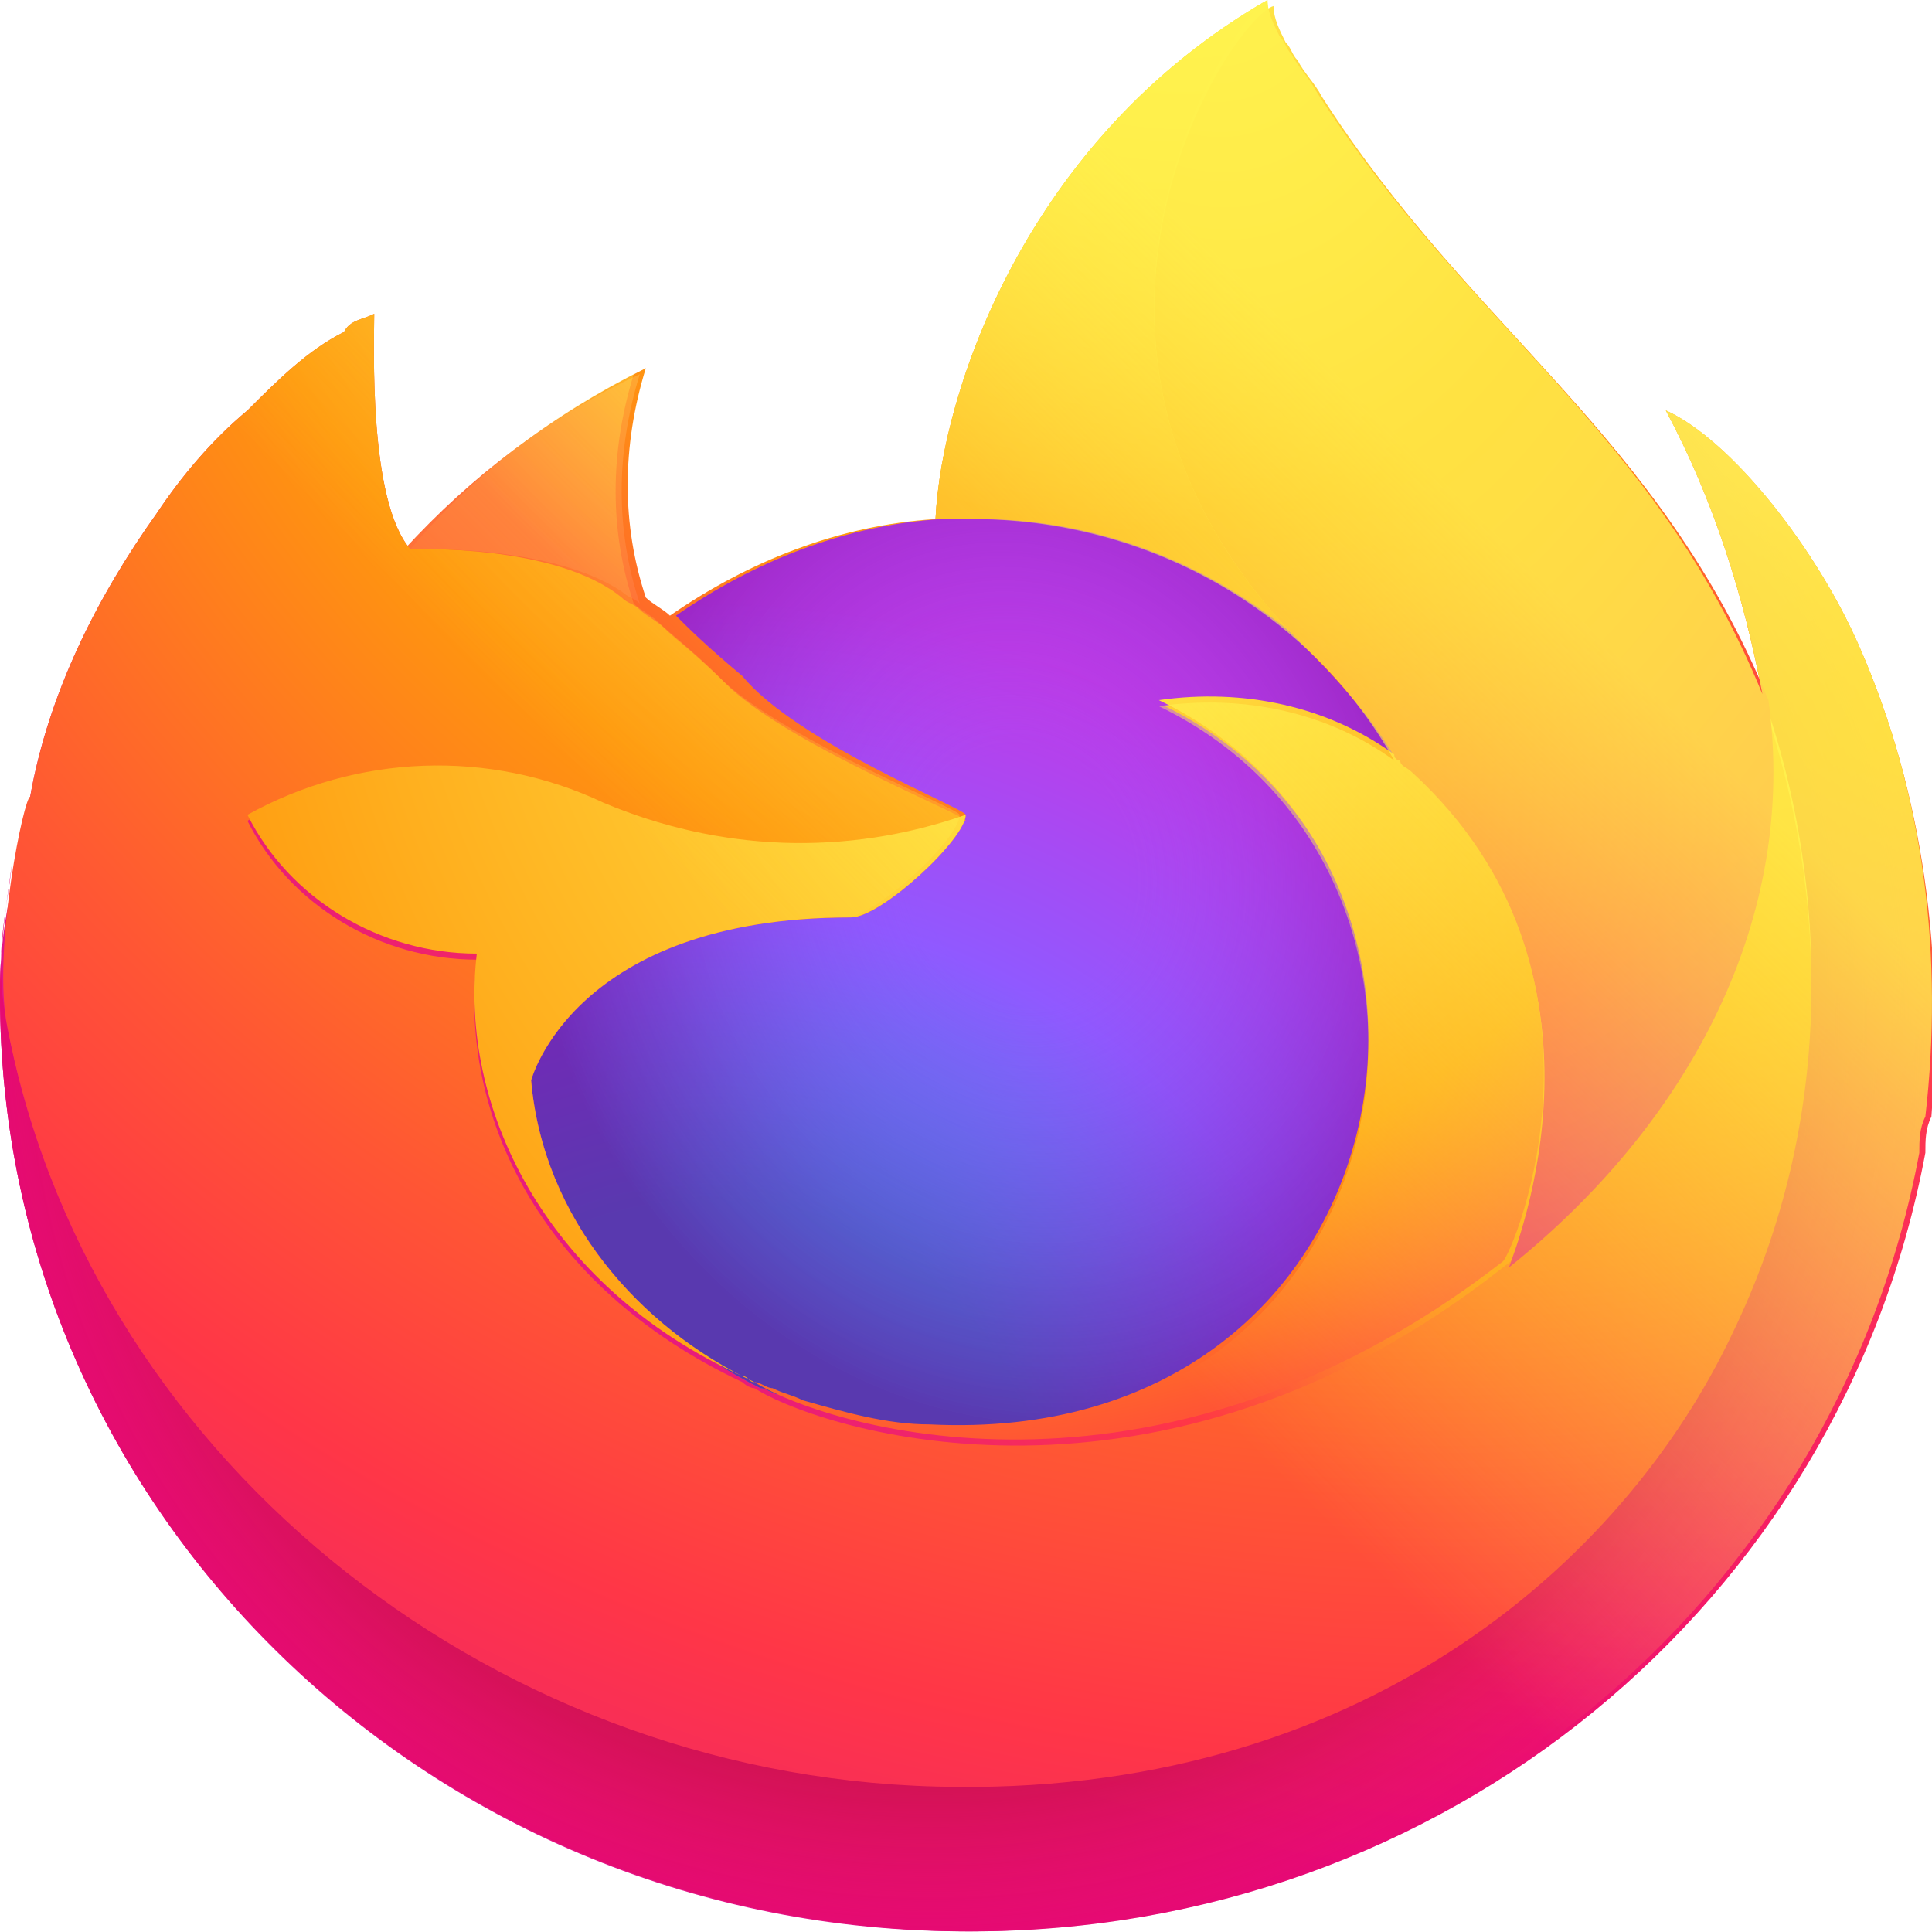
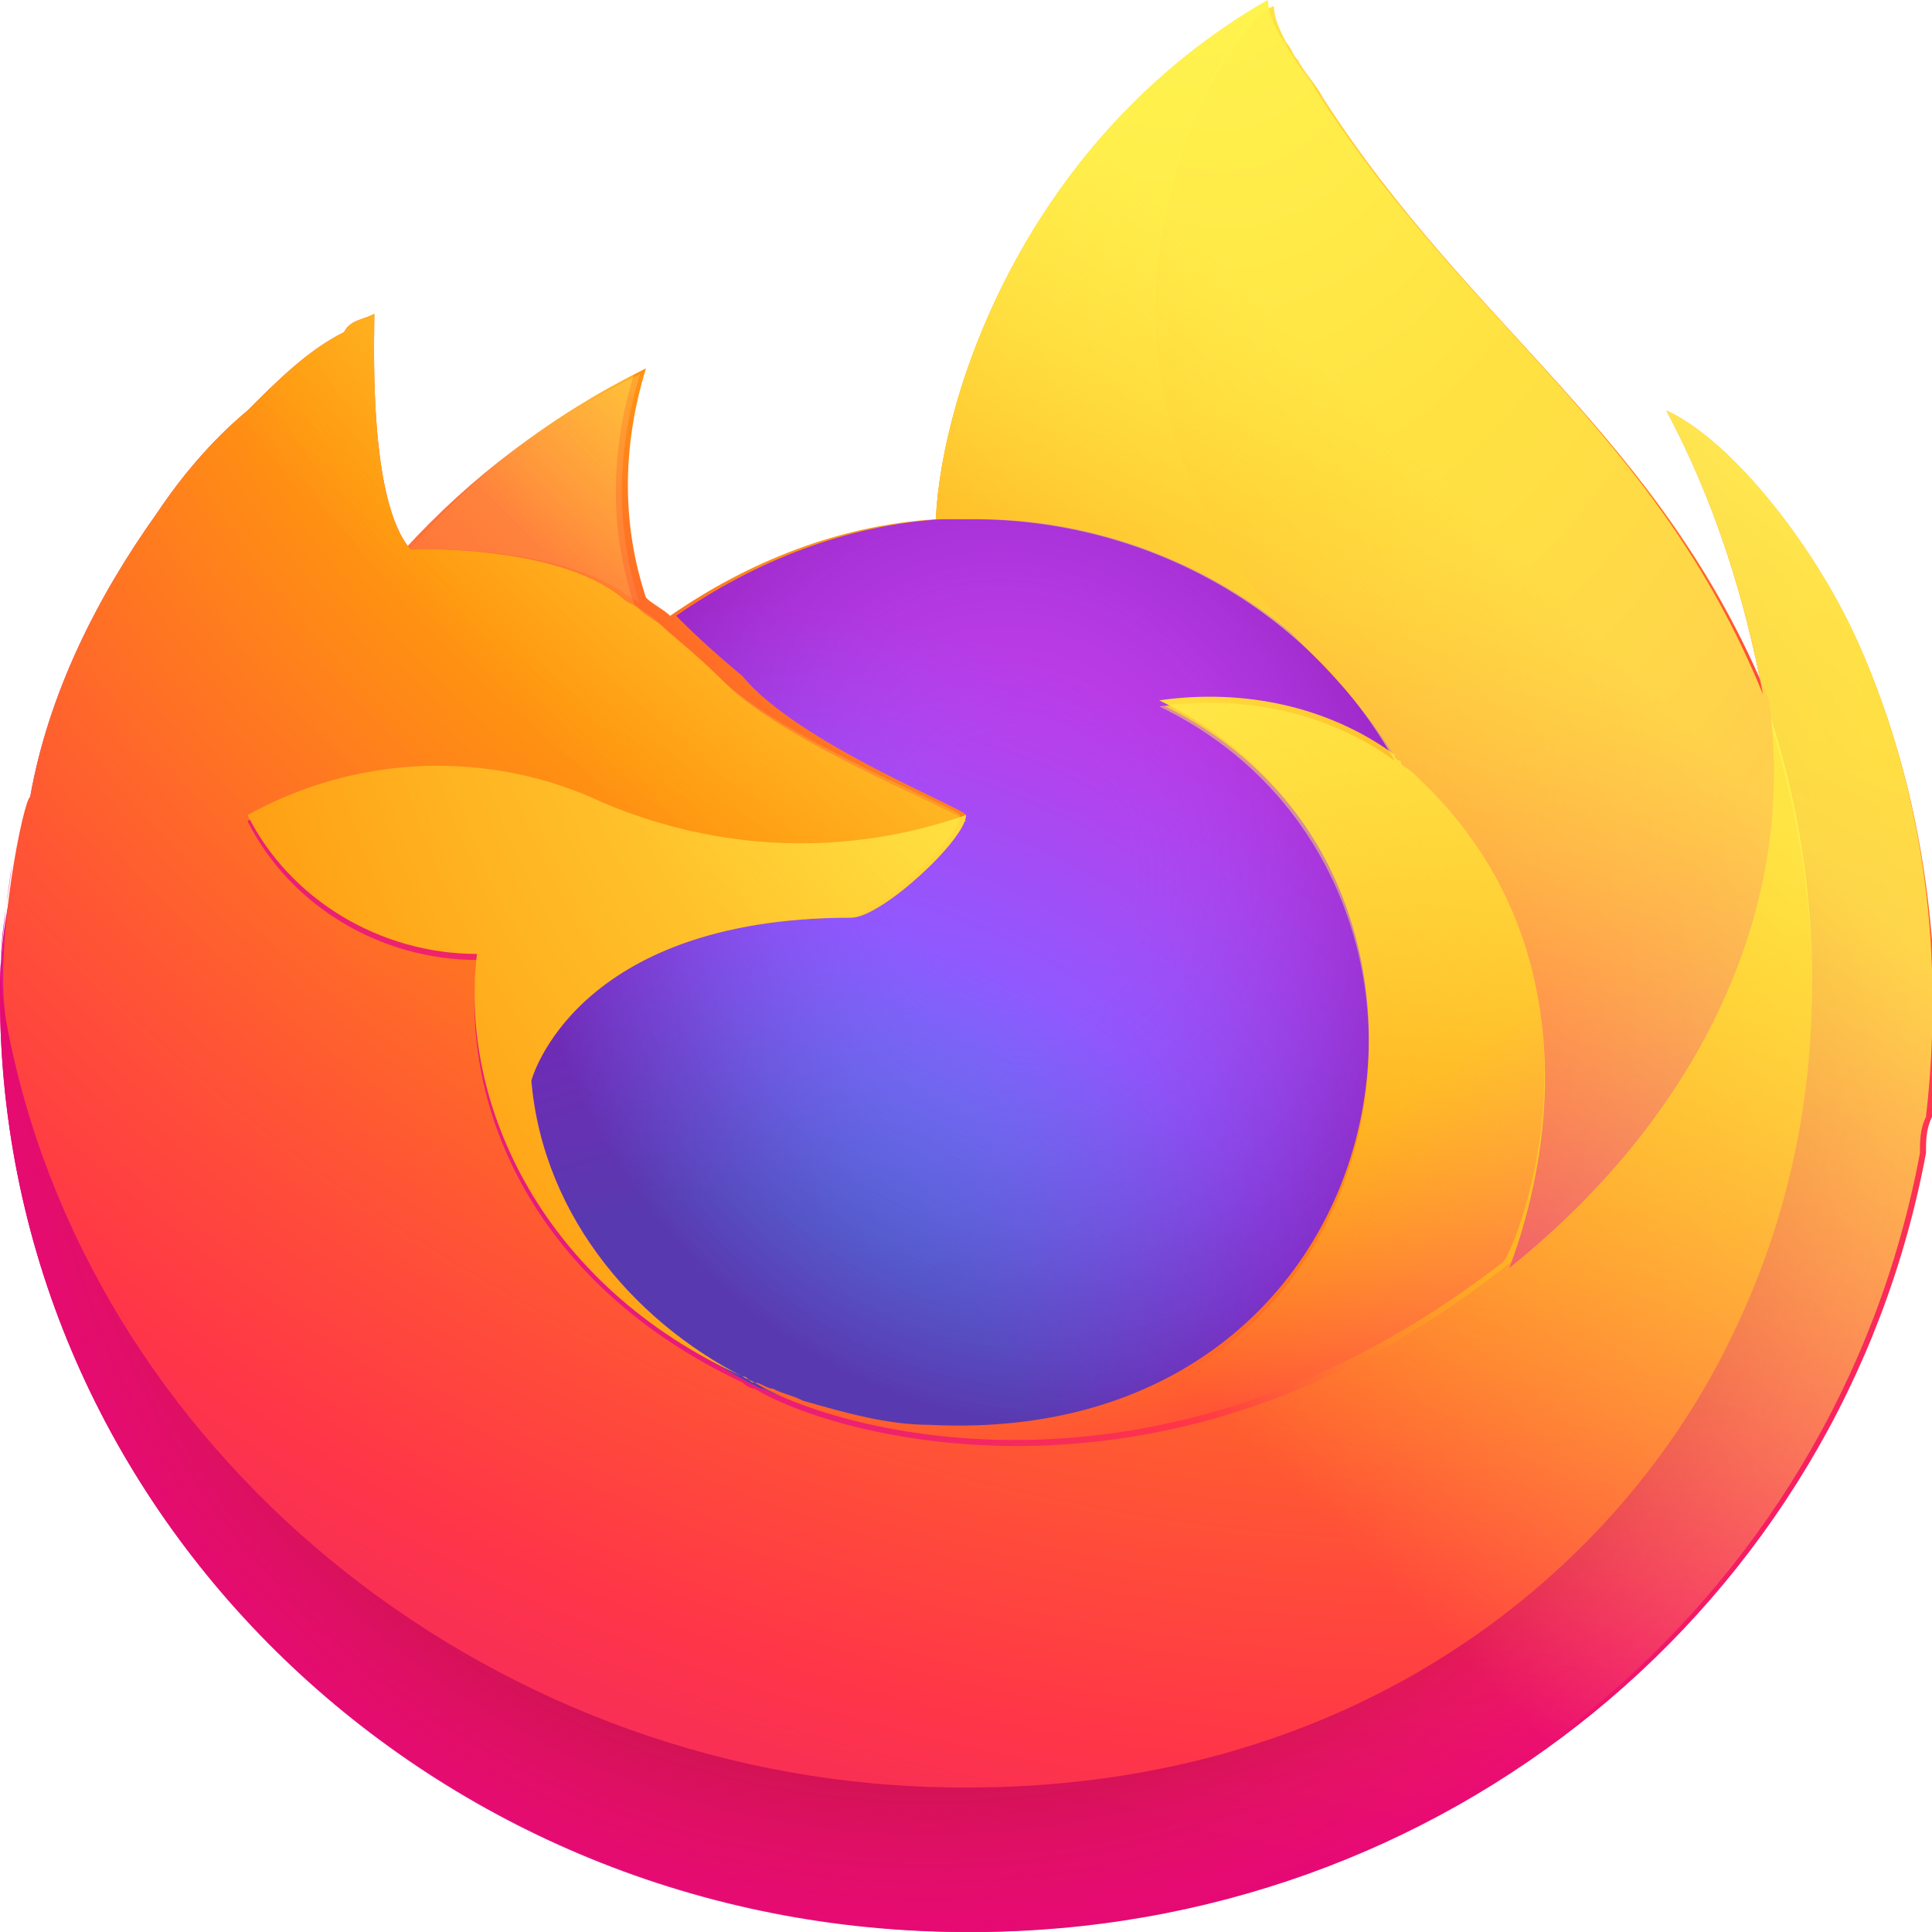
- <svg xmlns="http://www.w3.org/2000/svg" version="1.1" id="Layer_1" x="0px" y="0px" width="32.01" height="32" viewBox="0 0 32.01 32" style="enable-background:new 0 0 32 32;" xml:space="preserve">
+ <svg xmlns="http://www.w3.org/2000/svg" version="1.1" id="Layer_1" x="0px" y="0px" viewBox="0 0 32 32" style="enable-background:new 0 0 32 32;" xml:space="preserve">
  <style type="text/css">
	.st0{fill:url(#SVGID_1_);}
	.st1{fill:url(#SVGID_2_);}
	.st2{fill:url(#SVGID_3_);}
	.st3{fill:url(#SVGID_4_);}
	.st4{fill:url(#SVGID_5_);}
	.st5{fill:url(#SVGID_6_);}
	.st6{fill:url(#SVGID_7_);}
	.st7{fill:url(#SVGID_8_);}
	.st8{fill:url(#SVGID_9_);}
	.st9{fill:url(#SVGID_10_);}
	.st10{fill:url(#SVGID_11_);}
	.st11{fill:url(#SVGID_12_);}
</style>
  <linearGradient id="SVGID_1_" gradientUnits="userSpaceOnUse" x1="29.843" y1="29.346" x2="3.621" y2="4.047" gradientTransform="matrix(1 0 0 -1 -1.3 34.0743)">
    <stop offset="4.800000e-02" style="stop-color:#FFF44F" />
    <stop offset="0.111" style="stop-color:#FFE847" />
    <stop offset="0.225" style="stop-color:#FFC830" />
    <stop offset="0.368" style="stop-color:#FF980E" />
    <stop offset="0.401" style="stop-color:#FF8B16" />
    <stop offset="0.462" style="stop-color:#FF672A" />
    <stop offset="0.534" style="stop-color:#FF3647" />
    <stop offset="0.705" style="stop-color:#E31587" />
  </linearGradient>
  <path class="st0" d="M30.8,10.7c-0.7-1.6-2.1-3.4-3.2-3.9c0.8,1.5,1.3,3.1,1.6,4.7l0,0c-1.8-4.4-4.9-6.1-7.4-10  c-0.1-0.2-0.3-0.4-0.4-0.6c-0.1-0.1-0.1-0.2-0.2-0.3c-0.1-0.2-0.2-0.4-0.2-0.6c0,0,0,0,0,0c0,0,0,0,0,0c0,0,0,0,0,0s0,0,0,0l0,0  c-4,2.3-5.4,6.5-5.5,8.6c-1.6,0.1-3.1,0.7-4.4,1.6c-0.1-0.1-0.3-0.2-0.4-0.3c-0.4-1.2-0.4-2.5,0-3.8C9.1,6.9,7.8,7.9,6.8,9.1h0  C6.1,8.3,6.2,5.7,6.2,5.2C6,5.3,5.8,5.3,5.7,5.5C5.1,5.8,4.6,6.3,4.1,6.8C3.5,7.3,3,7.9,2.6,8.5v0v0c-1,1.4-1.8,3-2.1,4.7l0,0.1  c0,0.1-0.1,0.8-0.2,1c0,0,0,0,0,0C0.1,15,0,15.7,0,16.4v0.1C0,25.1,7.2,32,16,32c7.8,0,14.4-5.4,15.8-12.9c0-0.2,0-0.4,0.1-0.6  C32.2,15.9,31.9,13.2,30.8,10.7L30.8,10.7z M12.4,22.9c0.1,0,0.1,0.1,0.2,0.1l0,0C12.5,23,12.5,22.9,12.4,22.9z M29.3,11.6  L29.3,11.6L29.3,11.6L29.3,11.6z" />
  <radialGradient id="SVGID_2_" cx="-7929.715" cy="8573.039" r="80.8" gradientTransform="matrix(0.4133 0 0 -0.4002 3305.169 3434.65)" gradientUnits="userSpaceOnUse">
    <stop offset="0.129" style="stop-color:#FFBD4F" />
    <stop offset="0.186" style="stop-color:#FFAC31" />
    <stop offset="0.247" style="stop-color:#FF9D17" />
    <stop offset="0.283" style="stop-color:#FF980E" />
    <stop offset="0.403" style="stop-color:#FF563B" />
    <stop offset="0.467" style="stop-color:#FF3750" />
    <stop offset="0.71" style="stop-color:#F5156C" />
    <stop offset="0.782" style="stop-color:#EB0878" />
    <stop offset="0.86" style="stop-color:#E50080" />
  </radialGradient>
  <path class="st1" d="M30.8,10.7c-0.7-1.6-2.1-3.4-3.2-3.9c0.8,1.5,1.3,3.1,1.6,4.7v0l0,0c1.2,3.4,1.1,7.2-0.5,10.5  c-1.8,3.8-6.3,7.7-13.2,7.5C8,29.4,1.4,24,0.1,16.9c-0.2-1.1,0-1.7,0.1-2.6C0.1,15,0,15.7,0,16.4v0.1C0,25.1,7.2,32,16.1,32  c7.8,0,14.4-5.4,15.8-12.9c0-0.2,0-0.4,0.1-0.6C32.2,15.9,31.9,13.2,30.8,10.7L30.8,10.7z" />
  <radialGradient id="SVGID_3_" cx="-7959.715" cy="8540.039" r="80.8" gradientTransform="matrix(0.4133 0 0 -0.4002 3305.169 3434.65)" gradientUnits="userSpaceOnUse">
    <stop offset="0.3" style="stop-color:#960E18" />
    <stop offset="0.351" style="stop-color:#B11927;stop-opacity:0.74" />
    <stop offset="0.435" style="stop-color:#DB293D;stop-opacity:0.343" />
    <stop offset="0.497" style="stop-color:#F5334B;stop-opacity:9.400000e-02" />
    <stop offset="0.53" style="stop-color:#FF3750;stop-opacity:0" />
  </radialGradient>
  <path class="st2" d="M30.8,10.7c-0.7-1.6-2.1-3.4-3.2-3.9c0.8,1.5,1.3,3.1,1.6,4.7v0l0,0c1.2,3.4,1.1,7.2-0.5,10.5  c-1.8,3.8-6.3,7.7-13.2,7.5C8,29.4,1.4,24,0.1,16.9c-0.2-1.1,0-1.7,0.1-2.6C0.1,15,0,15.7,0,16.4v0.1C0,25.1,7.2,32,16.1,32  c7.8,0,14.4-5.4,15.8-12.9c0-0.2,0-0.4,0.1-0.6C32.2,15.9,31.9,13.2,30.8,10.7L30.8,10.7z" />
  <radialGradient id="SVGID_4_" cx="-7949.715" cy="8591.039" r="58.53" gradientTransform="matrix(0.4133 0 0 -0.4002 3305.169 3434.65)" gradientUnits="userSpaceOnUse">
    <stop offset="0.132" style="stop-color:#FFF44F" />
    <stop offset="0.252" style="stop-color:#FFDC3E" />
    <stop offset="0.506" style="stop-color:#FF9D12" />
    <stop offset="0.526" style="stop-color:#FF980E" />
  </radialGradient>
  <path class="st3" d="M23.1,12.6C23.1,12.6,23.1,12.6,23.1,12.6c-0.3-0.6-0.8-1.3-1.4-1.8C16.7,5.9,20.4,0.3,21,0l0,0  c-4,2.3-5.4,6.5-5.5,8.6c0.2,0,0.4,0,0.6,0C18.9,8.6,21.6,10.1,23.1,12.6L23.1,12.6z" />
  <radialGradient id="SVGID_5_" cx="-7968.715" cy="8519.039" r="38.47" gradientTransform="matrix(0.4133 0 0 -0.4002 3305.169 3434.65)" gradientUnits="userSpaceOnUse">
    <stop offset="0.353" style="stop-color:#3A8EE6" />
    <stop offset="0.472" style="stop-color:#5C79F0" />
    <stop offset="0.669" style="stop-color:#9059FF" />
    <stop offset="1" style="stop-color:#C139E6" />
  </radialGradient>
  <path class="st4" d="M16,13.5c0,0.4-1.4,1.7-1.9,1.7c-4.6,0-5.3,2.7-5.3,2.7C9,20.2,10.6,22,12.6,23c0.1,0,0.2,0.1,0.3,0.1  c0.2,0.1,0.3,0.1,0.5,0.2c0.7,0.2,1.4,0.4,2.1,0.4c8,0.4,9.5-9.2,3.8-12c1.4-0.2,2.7,0.2,3.9,0.9c-1.4-2.4-4.1-4-7-4  c-0.2,0-0.4,0-0.6,0c-1.6,0.1-3.1,0.7-4.4,1.6c0.2,0.2,0.5,0.5,1.1,1C13.2,12.3,16,13.4,16,13.5L16,13.5z" />
  <radialGradient id="SVGID_6_" cx="-7959.532" cy="8549.746" r="20.4" gradientTransform="matrix(0.4017 -9.405003e-02 -0.1137 -0.4554 4186.374 3159.362)" gradientUnits="userSpaceOnUse">
    <stop offset="0.206" style="stop-color:#9059FF;stop-opacity:0" />
    <stop offset="0.278" style="stop-color:#8C4FF3;stop-opacity:6.400000e-02" />
    <stop offset="0.747" style="stop-color:#7716A8;stop-opacity:0.45" />
    <stop offset="0.975" style="stop-color:#6E008B;stop-opacity:0.6" />
  </radialGradient>
  <path class="st5" d="M16,13.5c0,0.4-1.4,1.7-1.9,1.7c-4.6,0-5.3,2.7-5.3,2.7C9,20.2,10.6,22,12.6,23c0.1,0,0.2,0.1,0.3,0.1  c0.2,0.1,0.3,0.1,0.5,0.2c0.7,0.2,1.4,0.4,2.1,0.4c8,0.4,9.5-9.2,3.8-12c1.4-0.2,2.7,0.2,3.9,0.9c-1.4-2.4-4.1-4-7-4  c-0.2,0-0.4,0-0.6,0c-1.6,0.1-3.1,0.7-4.4,1.6c0.2,0.2,0.5,0.5,1.1,1C13.2,12.3,16,13.4,16,13.5L16,13.5z" />
  <radialGradient id="SVGID_7_" cx="-7960.715" cy="8576.039" r="27.68" gradientTransform="matrix(0.4133 0 0 -0.4002 3305.169 3434.65)" gradientUnits="userSpaceOnUse">
    <stop offset="0" style="stop-color:#FFE226" />
    <stop offset="0.121" style="stop-color:#FFDB27" />
    <stop offset="0.295" style="stop-color:#FFC82A" />
    <stop offset="0.502" style="stop-color:#FFA930" />
    <stop offset="0.732" style="stop-color:#FF7E37" />
    <stop offset="0.792" style="stop-color:#FF7139" />
  </radialGradient>
  <path class="st6" d="M10.3,9.8c0.1,0.1,0.2,0.1,0.3,0.2c-0.4-1.2-0.4-2.5,0-3.8C9.1,6.9,7.8,7.9,6.7,9.1C6.8,9.1,9.1,9,10.3,9.8z" />
  <radialGradient id="SVGID_8_" cx="-7938.715" cy="8594.039" r="118.1" gradientTransform="matrix(0.4133 0 0 -0.4002 3305.169 3434.65)" gradientUnits="userSpaceOnUse">
    <stop offset="0.113" style="stop-color:#FFF44F" />
    <stop offset="0.456" style="stop-color:#FF980E" />
    <stop offset="0.622" style="stop-color:#FF5634" />
    <stop offset="0.716" style="stop-color:#FF3647" />
    <stop offset="0.904" style="stop-color:#E31587" />
  </radialGradient>
  <path class="st7" d="M0.1,16.9C1.4,24,8,29.4,15.5,29.6c7,0.2,11.4-3.7,13.2-7.5c1.6-3.3,1.7-7,0.5-10.5v0c0,0,0,0,0,0l0,0  c0.6,3.6-1.3,7.1-4.3,9.4l0,0c-5.7,4.5-11.3,2.7-12.4,2c-0.1,0-0.2-0.1-0.2-0.1c-3.4-1.6-4.7-4.5-4.4-7c-1.6,0-3.1-0.9-3.8-2.3  c1.8-1.1,4-1.1,5.9-0.2c1.9,0.8,4.1,0.9,6,0.2c0-0.1-2.8-1.2-3.9-2.2c-0.6-0.6-0.9-0.8-1.1-1c-0.1-0.1-0.3-0.2-0.4-0.3  c-0.1-0.1-0.2-0.1-0.3-0.2C9.2,9,6.8,9.1,6.8,9.1h0C6.1,8.3,6.2,5.7,6.2,5.2C6,5.3,5.8,5.3,5.7,5.5C5.1,5.8,4.6,6.3,4.1,6.8  C3.5,7.3,3,7.9,2.6,8.5v0v0c-1,1.4-1.8,3-2.1,4.7C0.4,13.2-0.1,15.6,0.1,16.9L0.1,16.9z" />
  <radialGradient id="SVGID_9_" cx="-7950.314" cy="8589.618" r="86.5" gradientTransform="matrix(4.339818e-02 0.3982 0.2699 -2.761469e-02 -1953.355 3400.934)" gradientUnits="userSpaceOnUse">
    <stop offset="0" style="stop-color:#FFF44F" />
    <stop offset="6.000000e-02" style="stop-color:#FFE847" />
    <stop offset="0.168" style="stop-color:#FFC830" />
    <stop offset="0.304" style="stop-color:#FF980E" />
    <stop offset="0.356" style="stop-color:#FF8B16" />
    <stop offset="0.455" style="stop-color:#FF672A" />
    <stop offset="0.57" style="stop-color:#FF3647" />
    <stop offset="0.737" style="stop-color:#E31587" />
  </radialGradient>
  <path class="st8" d="M21.7,10.8c0.6,0.6,1.1,1.2,1.5,1.9c0.1,0.1,0.2,0.1,0.2,0.2c3.6,3.2,1.7,7.8,1.6,8.1c3-2.4,4.8-5.8,4.3-9.4  c-1.8-4.4-4.9-6.1-7.4-10c-0.1-0.2-0.3-0.4-0.4-0.6c-0.1-0.1-0.1-0.2-0.2-0.3c-0.1-0.2-0.2-0.4-0.2-0.6c0,0,0,0,0,0c0,0,0,0,0,0  c0,0,0,0,0,0s0,0,0,0C20.4,0.3,16.7,5.9,21.7,10.8L21.7,10.8z" />
  <radialGradient id="SVGID_10_" cx="-7960.715" cy="8566.039" r="73.72" gradientTransform="matrix(0.4133 0 0 -0.4002 3305.169 3434.65)" gradientUnits="userSpaceOnUse">
    <stop offset="0.137" style="stop-color:#FFF44F" />
    <stop offset="0.48" style="stop-color:#FF980E" />
    <stop offset="0.592" style="stop-color:#FF5634" />
    <stop offset="0.655" style="stop-color:#FF3647" />
    <stop offset="0.904" style="stop-color:#E31587" />
  </radialGradient>
  <path class="st9" d="M23.4,12.8c-0.1-0.1-0.2-0.1-0.2-0.2c0,0-0.1,0-0.1-0.1c-1.1-0.8-2.5-1.1-3.9-0.9c5.8,2.8,4.2,12.4-3.8,12  c-0.7,0-1.4-0.2-2.1-0.4c-0.2-0.1-0.3-0.1-0.5-0.2c-0.1,0-0.2-0.1-0.3-0.1l0,0c1.1,0.7,6.6,2.5,12.4-2l0,0  C25.1,20.7,27,16.1,23.4,12.8L23.4,12.8z" />
  <radialGradient id="SVGID_11_" cx="-7941.715" cy="8562.039" r="80.69" gradientTransform="matrix(0.4133 0 0 -0.4002 3305.169 3434.65)" gradientUnits="userSpaceOnUse">
    <stop offset="9.400000e-02" style="stop-color:#FFF44F" />
    <stop offset="0.231" style="stop-color:#FFE141" />
    <stop offset="0.509" style="stop-color:#FFAF1E" />
    <stop offset="0.626" style="stop-color:#FF980E" />
  </radialGradient>
  <path class="st10" d="M8.8,17.9c0,0,0.7-2.7,5.3-2.7c0.5,0,1.9-1.3,1.9-1.7c-2,0.7-4.1,0.6-6-0.2c-1.9-0.9-4.1-0.8-5.9,0.2  c0.7,1.4,2.2,2.3,3.8,2.3c-0.3,2.5,1.1,5.5,4.4,7c0.1,0,0.1,0.1,0.2,0.1C10.6,22,9,20.2,8.8,17.9L8.8,17.9z" />
  <linearGradient id="SVGID_12_" gradientUnits="userSpaceOnUse" x1="29.411" y1="29.362" x2="7.221" y2="7.168" gradientTransform="matrix(1 0 0 -1 -1.3 34.0743)">
    <stop offset="0.167" style="stop-color:#FFF44F;stop-opacity:0.8" />
    <stop offset="0.266" style="stop-color:#FFF44F;stop-opacity:0.634" />
    <stop offset="0.489" style="stop-color:#FFF44F;stop-opacity:0.217" />
    <stop offset="0.6" style="stop-color:#FFF44F;stop-opacity:0" />
  </linearGradient>
  <path class="st11" d="M30.8,10.7c-0.7-1.6-2.1-3.4-3.2-3.9c0.8,1.5,1.3,3.1,1.6,4.7l0,0c-1.8-4.4-4.9-6.1-7.4-10  c-0.1-0.2-0.3-0.4-0.4-0.6c-0.1-0.1-0.1-0.2-0.2-0.3c-0.1-0.2-0.2-0.4-0.2-0.6c0,0,0,0,0,0c0,0,0,0,0,0c0,0,0,0,0,0s0,0,0,0l0,0  c-4,2.3-5.4,6.5-5.5,8.6c0.2,0,0.4,0,0.6,0c2.9,0,5.6,1.5,7,4c-1.1-0.8-2.5-1.1-3.9-0.9c5.8,2.8,4.2,12.4-3.8,12  c-0.7,0-1.4-0.2-2.1-0.4c-0.2-0.1-0.3-0.1-0.5-0.2c-0.1,0-0.2-0.1-0.3-0.1l0,0c-0.1,0-0.2-0.1-0.2-0.1c0.1,0,0.1,0.1,0.2,0.1  c-2-1-3.6-2.8-3.8-5.1c0,0,0.7-2.7,5.3-2.7c0.5,0,1.9-1.3,1.9-1.7c0-0.1-2.8-1.2-3.9-2.2c-0.6-0.6-0.9-0.8-1.1-1  c-0.1-0.1-0.3-0.2-0.4-0.3c-0.4-1.2-0.4-2.5,0-3.8C9.1,6.9,7.8,7.9,6.8,9.1h0C6.1,8.3,6.2,5.7,6.2,5.2C6,5.3,5.8,5.3,5.7,5.5  C5.1,5.8,4.6,6.3,4.1,6.8C3.5,7.3,3,7.9,2.6,8.5v0v0c-1,1.4-1.8,3-2.1,4.7l0,0.1c0,0.1-0.2,0.8-0.2,1l0,0C0.1,15,0,15.7,0,16.4v0.1  C0,25.1,7.2,32,16,32c7.8,0,14.4-5.4,15.8-12.9c0-0.2,0-0.4,0.1-0.6C32.2,15.9,31.9,13.2,30.8,10.7L30.8,10.7z M29.3,11.5L29.3,11.5  L29.3,11.5z" />
</svg>
